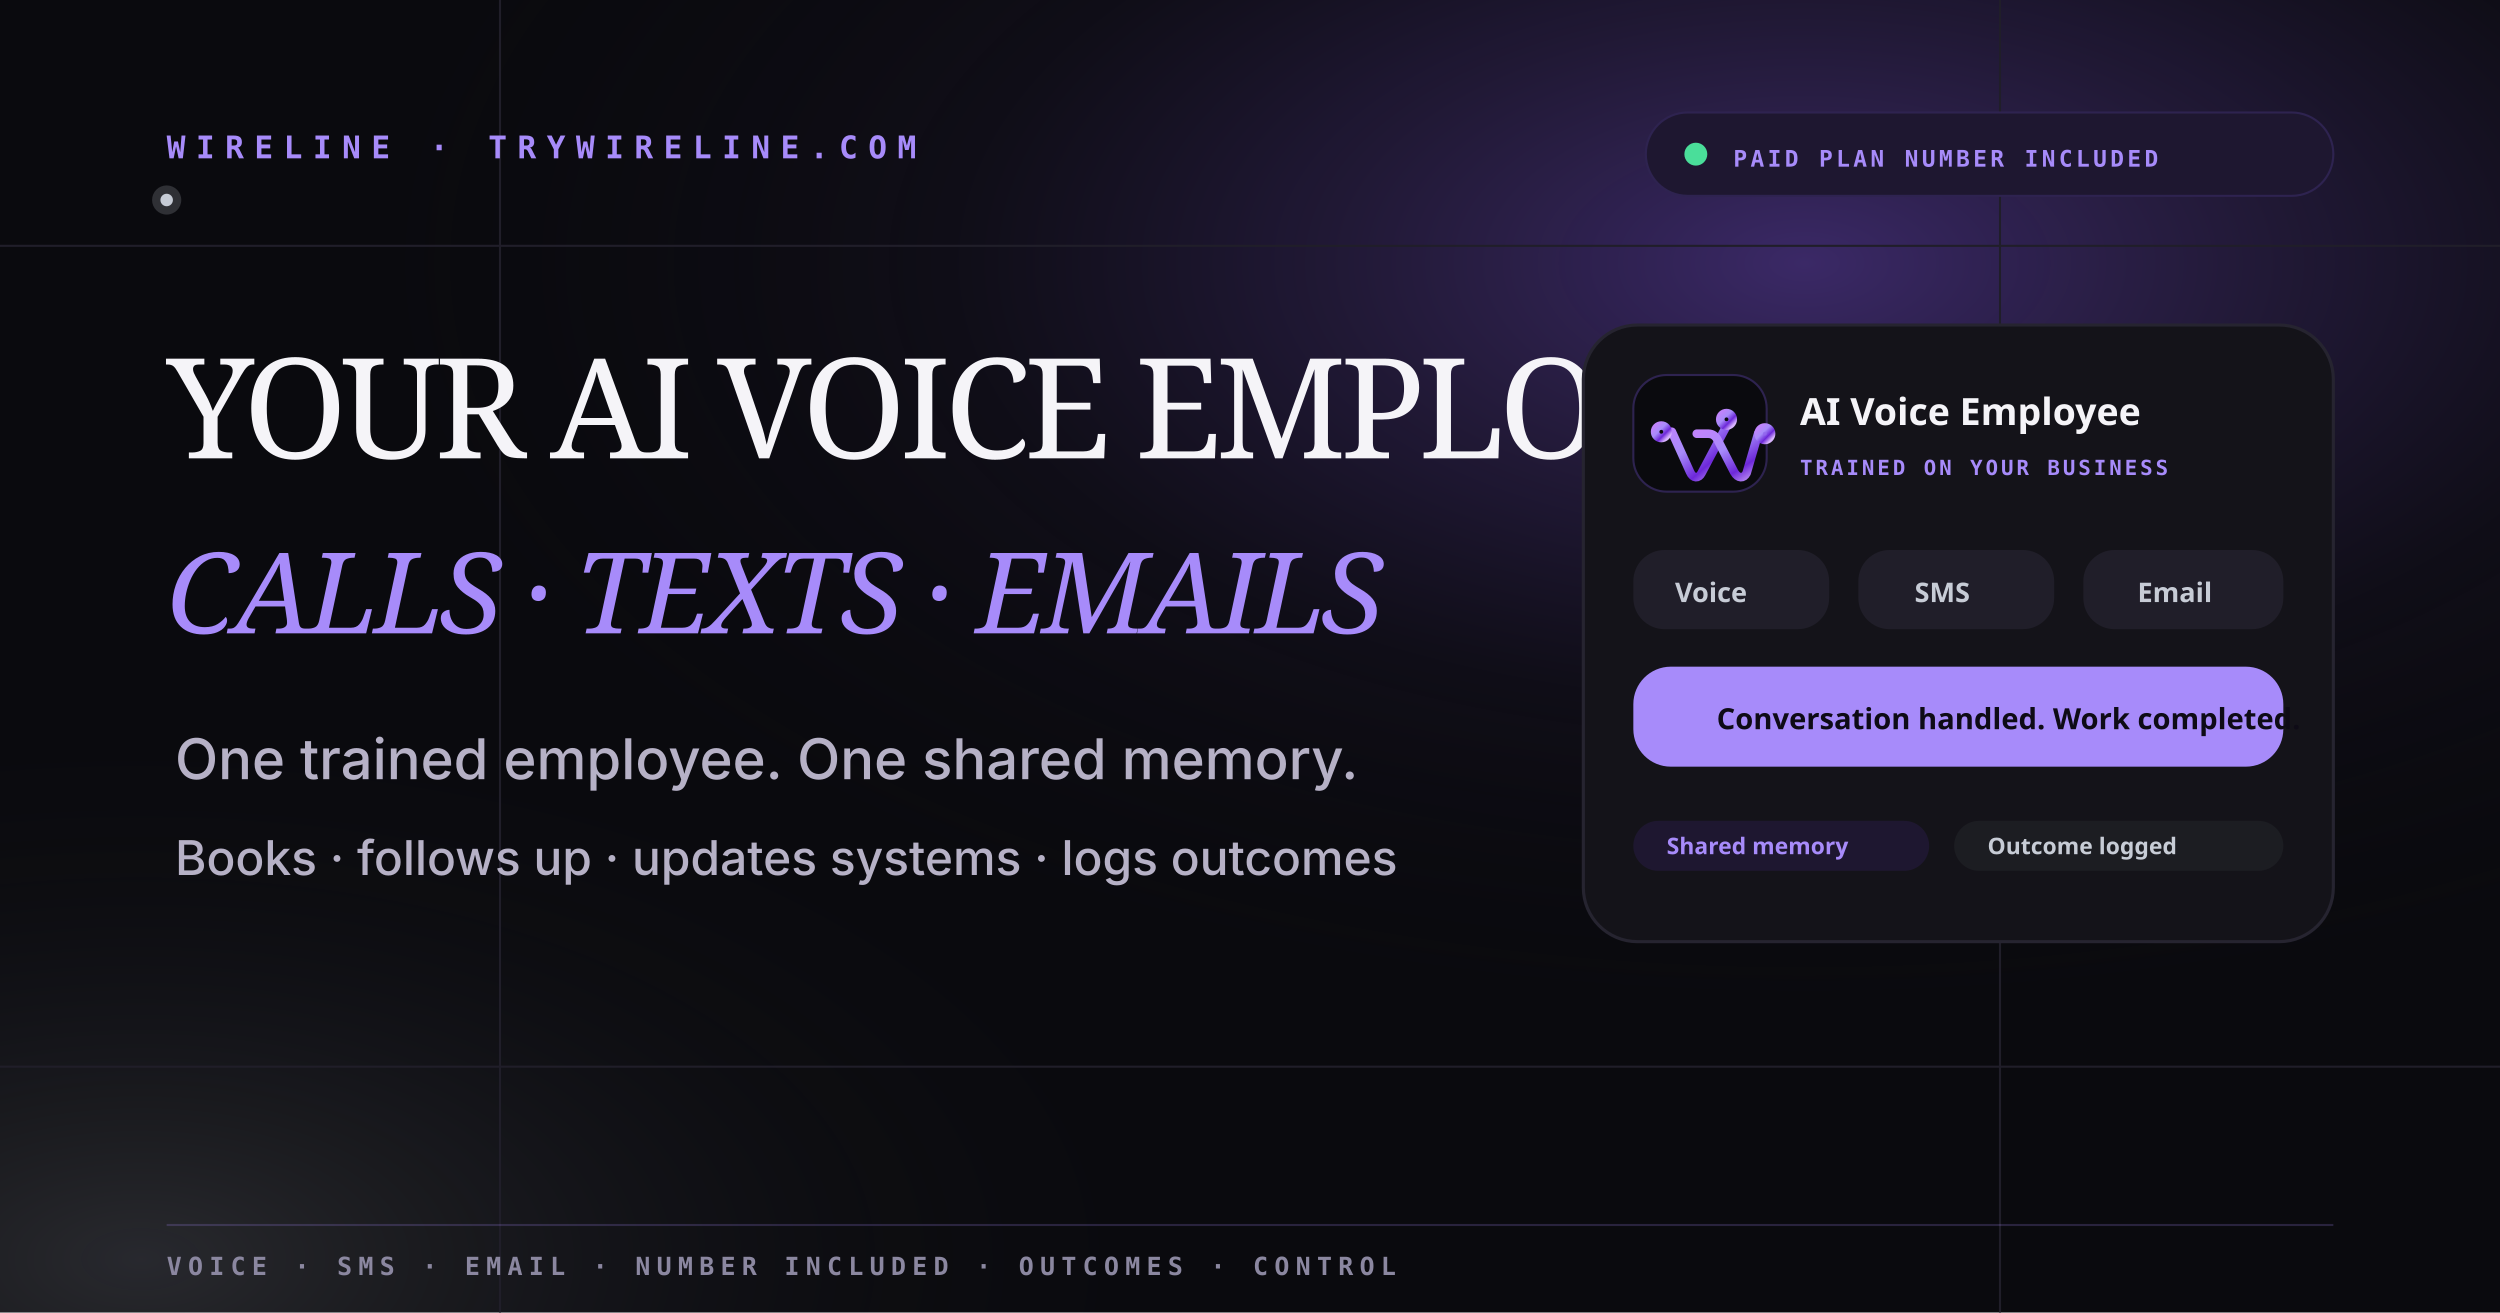
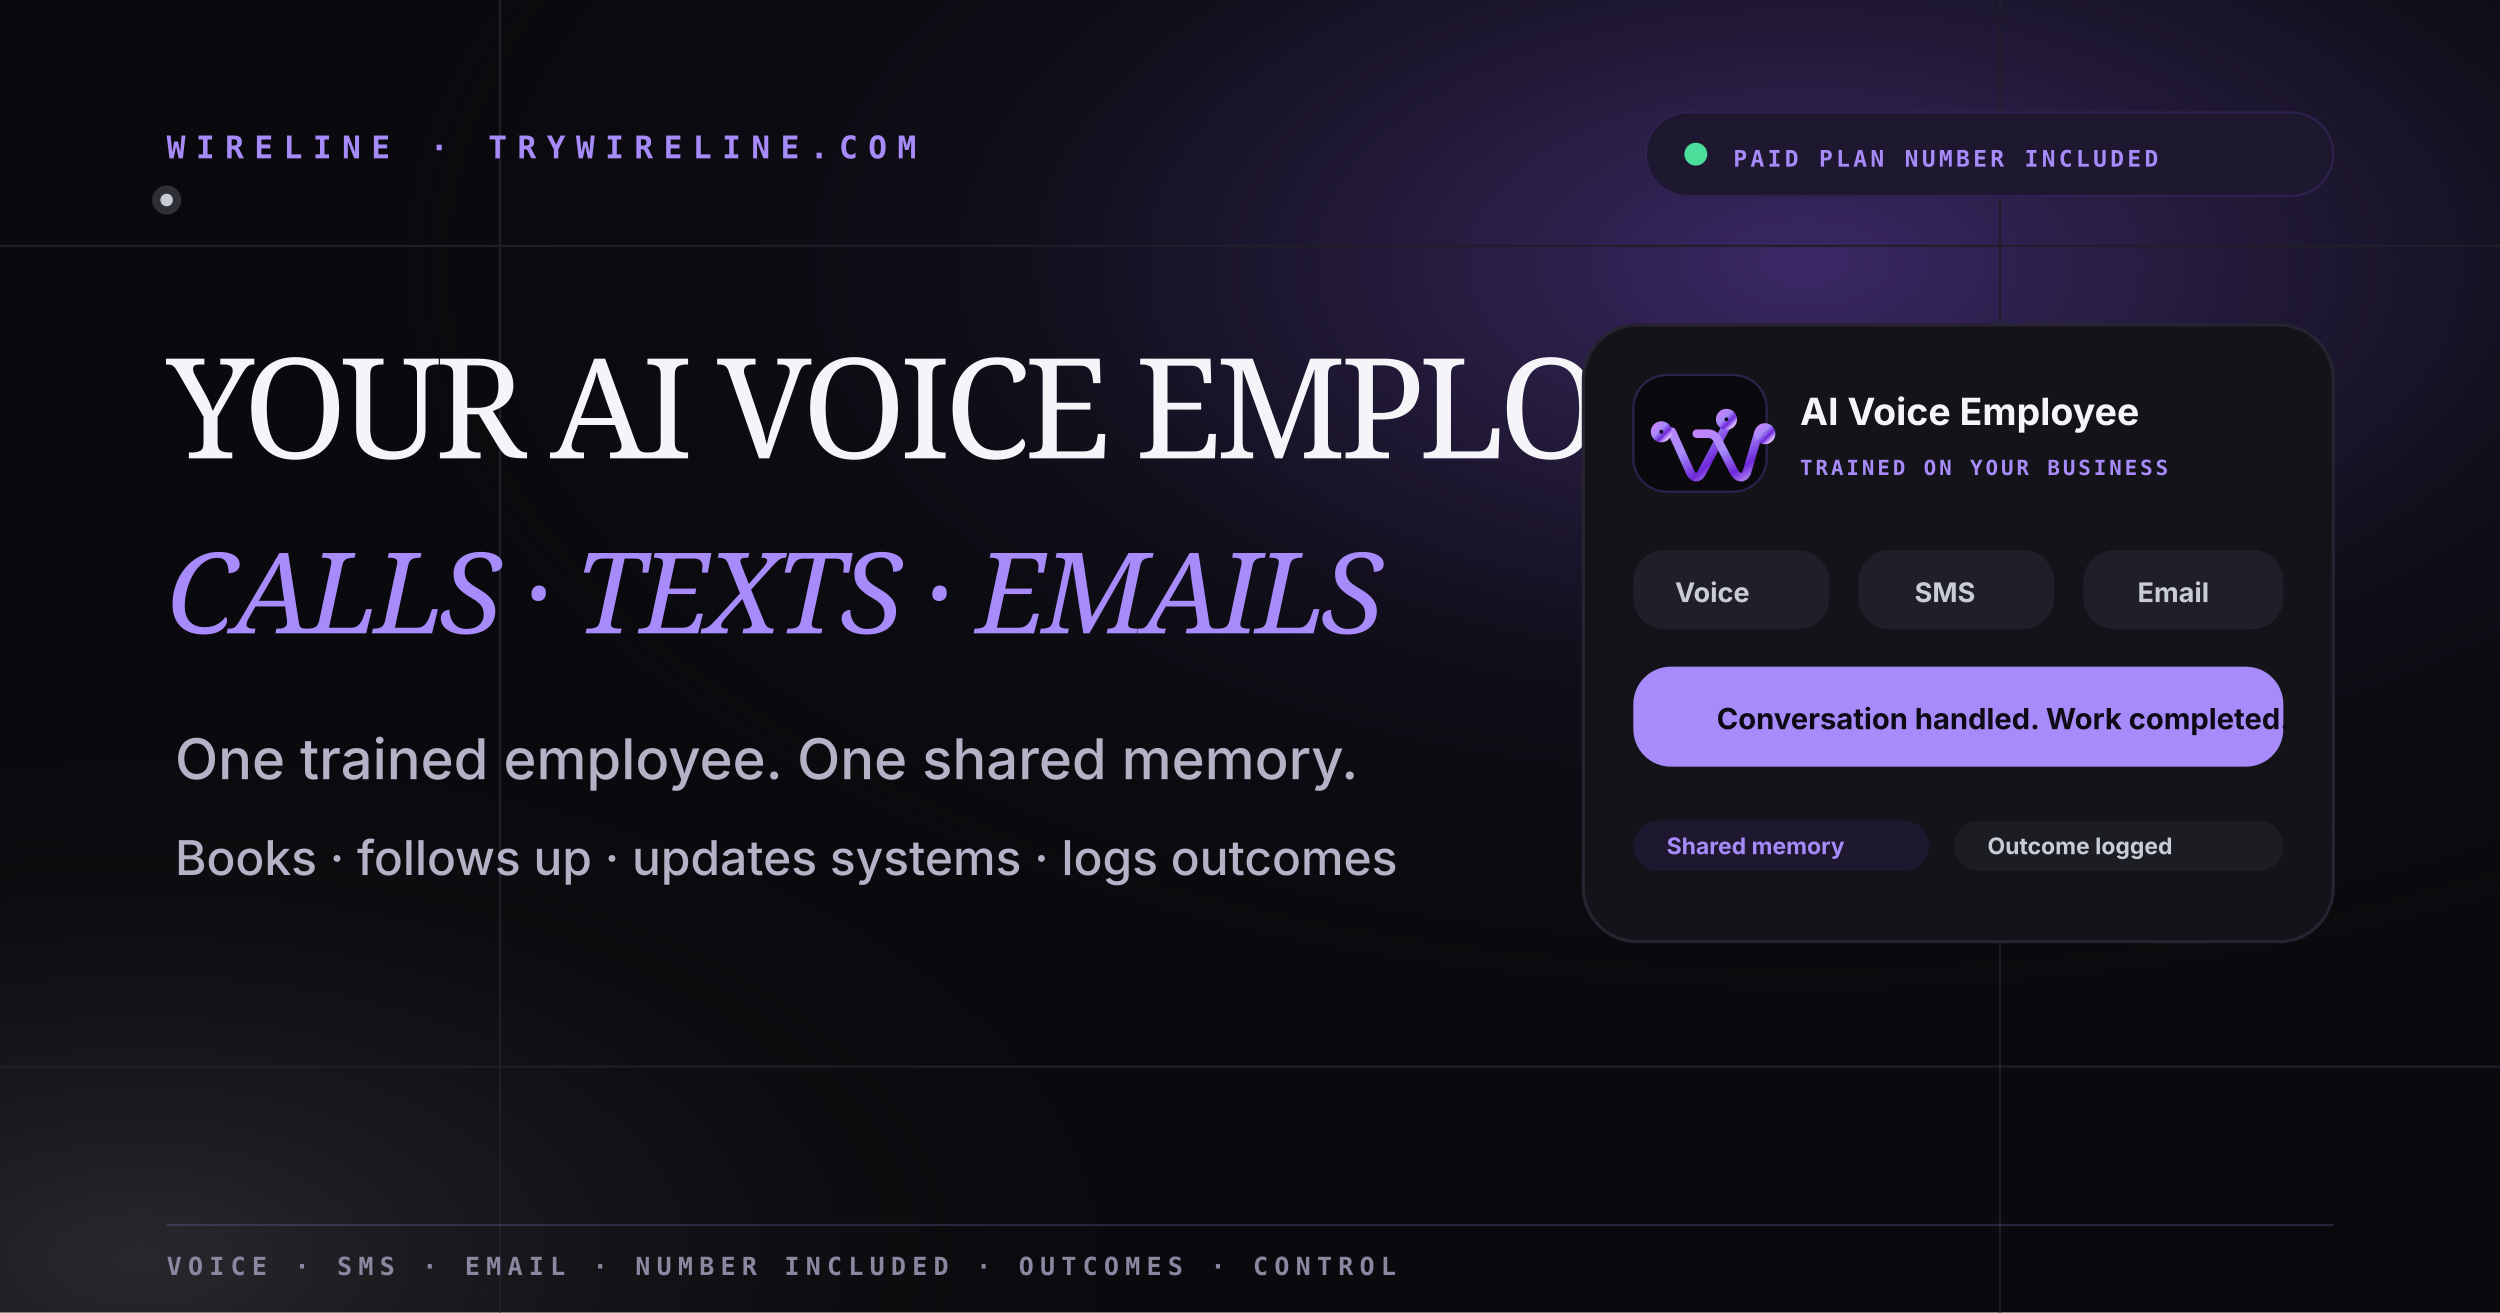
<svg xmlns="http://www.w3.org/2000/svg" viewBox="0 0 1200 630" width="1200" height="630">
  <defs>
    <linearGradient id="wireRule" x1="0" y1="0" x2="1" y2="0">
      <stop offset="0%" stop-color="#A78BFA" stop-opacity="0.95" />
      <stop offset="45%" stop-color="#C7CCD6" stop-opacity="0.6" />
      <stop offset="100%" stop-color="#C7CCD6" stop-opacity="0" />
    </linearGradient>
    <linearGradient id="markSignal" x1="0" y1="0" x2="1" y2="1">
      <stop offset="0%" stop-color="#C084FC" />
      <stop offset="38%" stop-color="#A78BFA" />
      <stop offset="72%" stop-color="#6D28D9" />
      <stop offset="100%" stop-color="#D8B4FE" />
    </linearGradient>
    <radialGradient id="softGlow" cx="72%" cy="20%" r="58%">
      <stop offset="0%" stop-color="#8B5CF6" stop-opacity="0.38" />
      <stop offset="58%" stop-color="#1E1730" stop-opacity="0.28" />
      <stop offset="100%" stop-color="#0A0A0E" stop-opacity="0" />
    </radialGradient>
    <radialGradient id="silverGlow" cx="6%" cy="96%" r="42%">
      <stop offset="0%" stop-color="#C7CCD6" stop-opacity="0.16" />
      <stop offset="100%" stop-color="#0A0A0E" stop-opacity="0" />
    </radialGradient>
  </defs>
  <rect width="1200" height="630" fill="#0A0A0E" />
  <rect width="1200" height="630" fill="url(#softGlow)" />
  <rect width="1200" height="630" fill="url(#silverGlow)" />
  <g stroke="#201E29" stroke-width="1">
    <line x1="0" y1="118" x2="1200" y2="118" />
    <line x1="0" y1="512" x2="1200" y2="512" />
    <line x1="240" y1="0" x2="240" y2="630" />
    <line x1="960" y1="0" x2="960" y2="630" />
  </g>
-   <text x="80" y="76" font-family="Space Mono, ui-monospace, SFMono-Regular, Menlo, monospace" font-size="15" font-weight="700" letter-spacing="5" fill="#A78BFA">
+   <text x="80" y="76" font-family="IBM Plex Mono, ui-monospace, SFMono-Regular, Menlo, monospace" font-size="15" font-weight="700" letter-spacing="5" fill="#A78BFA">
    WIRELINE · TRYWIRELINE.COM
  </text>
  <line x1="80" y1="96" x2="430" y2="96" stroke="url(#wireRule)" stroke-width="1.25" />
  <circle cx="80" cy="96" r="3" fill="#C7CCD6" />
  <circle cx="80" cy="96" r="7" fill="#C7CCD6" fill-opacity="0.2" />
  <g transform="translate(790, 54)">
    <rect width="330" height="40" rx="20" ry="20" fill="#1E1730" stroke="#2E2350" stroke-width="1" />
    <circle cx="24" cy="20" r="5.5" fill="#4ADE9A" />
-     <text x="42" y="26" font-family="Space Mono, ui-monospace, monospace" font-size="11" font-weight="700" letter-spacing="1.6" fill="#A78BFA">
+     <text x="42" y="26" font-family="IBM Plex Mono, ui-monospace, monospace" font-size="11" font-weight="700" letter-spacing="1.6" fill="#A78BFA">
      PAID PLAN NUMBER INCLUDED
    </text>
  </g>
-   <text x="80" y="220" font-family="Instrument Serif, Georgia, ui-serif, serif" font-size="67" font-weight="400" letter-spacing="-3" fill="#F5F4F8">
+   <text x="80" y="220" font-family="Inter Tight, Georgia, ui-serif, serif" font-size="67" font-weight="400" letter-spacing="-3" fill="#F5F4F8">
    YOUR AI VOICE EMPLOYEE
  </text>
-   <text x="80" y="304" font-family="Instrument Serif, Georgia, ui-serif, serif" font-size="54" font-style="italic" font-weight="400" letter-spacing="-2" fill="#A78BFA">
+   <text x="80" y="304" font-family="Inter Tight, Georgia, ui-serif, serif" font-size="54" font-style="italic" font-weight="400" letter-spacing="-2" fill="#A78BFA">
    CALLS · TEXTS · EMAILS
  </text>
-   <text x="84" y="374" font-family="DM Sans, system-ui, -apple-system, Segoe UI, sans-serif" font-size="27" font-weight="500" fill="#B6B1C6">
+   <text x="84" y="374" font-family="Inter, system-ui, -apple-system, Segoe UI, sans-serif" font-size="27" font-weight="500" fill="#B6B1C6">
    One trained employee. One shared memory.
  </text>
-   <text x="84" y="420" font-family="DM Sans, system-ui, -apple-system, Segoe UI, sans-serif" font-size="23" font-weight="500" fill="#B6B1C6">
+   <text x="84" y="420" font-family="Inter, system-ui, -apple-system, Segoe UI, sans-serif" font-size="23" font-weight="500" fill="#B6B1C6">
    Books · follows up · updates systems · logs outcomes
  </text>
  <g transform="translate(760, 156)">
    <rect width="360" height="296" rx="26" ry="26" fill="#141319" stroke="#262430" stroke-width="1.5" />
    <rect x="24" y="24" width="64" height="56" rx="16" fill="#0A0A0E" stroke="#2E2350" stroke-width="1" />
    <g transform="translate(31 37) scale(0.46)" fill="none" stroke="url(#markSignal)" stroke-width="9" stroke-linecap="round" stroke-linejoin="round">
      <path d="M21 31H25L44 73C47 80 53 80 56 74L82 25" />
      <path d="M51 33H63C68 33 71 36 73 40L90 73C94 80 100 80 103 74L115 33H122" />
      <circle cx="14" cy="31" r="6.5" />
      <circle cx="82" cy="18" r="6.5" />
      <circle cx="122" cy="33" r="6.5" />
    </g>
-     <text x="104" y="48" font-family="DM Sans, system-ui, sans-serif" font-size="18" font-weight="700" fill="#F5F4F8">
+     <text x="104" y="48" font-family="Inter, system-ui, sans-serif" font-size="18" font-weight="700" fill="#F5F4F8">
      AI Voice Employee
    </text>
-     <text x="104" y="72" font-family="Space Mono, ui-monospace, monospace" font-size="10" font-weight="700" letter-spacing="1.4" fill="#A78BFA">
+     <text x="104" y="72" font-family="IBM Plex Mono, ui-monospace, monospace" font-size="10" font-weight="700" letter-spacing="1.4" fill="#A78BFA">
      TRAINED ON YOUR BUSINESS
    </text>
    <rect x="24" y="108" width="94" height="38" rx="15" fill="#201E29" />
-     <text x="44" y="133" font-family="DM Sans, system-ui, sans-serif" font-size="13" font-weight="700" fill="#C7CCD6">Voice</text>
+     <text x="44" y="133" font-family="Inter, system-ui, sans-serif" font-size="13" font-weight="700" fill="#C7CCD6">Voice</text>
    <rect x="132" y="108" width="94" height="38" rx="15" fill="#201E29" />
-     <text x="159" y="133" font-family="DM Sans, system-ui, sans-serif" font-size="13" font-weight="700" fill="#C7CCD6">SMS</text>
+     <text x="159" y="133" font-family="Inter, system-ui, sans-serif" font-size="13" font-weight="700" fill="#C7CCD6">SMS</text>
    <rect x="240" y="108" width="96" height="38" rx="15" fill="#201E29" />
-     <text x="266" y="133" font-family="DM Sans, system-ui, sans-serif" font-size="13" font-weight="700" fill="#C7CCD6">Email</text>
+     <text x="266" y="133" font-family="Inter, system-ui, sans-serif" font-size="13" font-weight="700" fill="#C7CCD6">Email</text>
    <rect x="24" y="164" width="312" height="48" rx="18" fill="#A78BFA" />
-     <text x="64" y="194" font-family="DM Sans, system-ui, sans-serif" font-size="14" font-weight="700" fill="#0E0B16">
+     <text x="64" y="194" font-family="Inter, system-ui, sans-serif" font-size="14" font-weight="700" fill="#0E0B16">
      Conversation handled. Work completed.
    </text>
    <g transform="translate(24, 238)">
      <rect width="142" height="24" rx="12" fill="#1E1730" />
-       <text x="16" y="16" font-family="DM Sans, system-ui, sans-serif" font-size="11" font-weight="700" fill="#A78BFA">Shared memory</text>
+       <text x="16" y="16" font-family="Inter, system-ui, sans-serif" font-size="11" font-weight="700" fill="#A78BFA">Shared memory</text>
      <rect x="154" width="158" height="24" rx="12" fill="#1C1D22" />
-       <text x="170" y="16" font-family="DM Sans, system-ui, sans-serif" font-size="11" font-weight="700" fill="#C7CCD6">Outcome logged</text>
+       <text x="170" y="16" font-family="Inter, system-ui, sans-serif" font-size="11" font-weight="700" fill="#C7CCD6">Outcome logged</text>
    </g>
  </g>
  <line x1="80" y1="588" x2="1120" y2="588" stroke="#A78BFA" stroke-opacity="0.2" stroke-width="1" />
-   <text x="80" y="612" font-family="Space Mono, ui-monospace, monospace" font-size="12" font-weight="700" letter-spacing="3" fill="#8B87A0">
+   <text x="80" y="612" font-family="IBM Plex Mono, ui-monospace, monospace" font-size="12" font-weight="700" letter-spacing="3" fill="#8B87A0">
    VOICE · SMS · EMAIL · NUMBER INCLUDED · OUTCOMES · CONTROL
  </text>
</svg>
